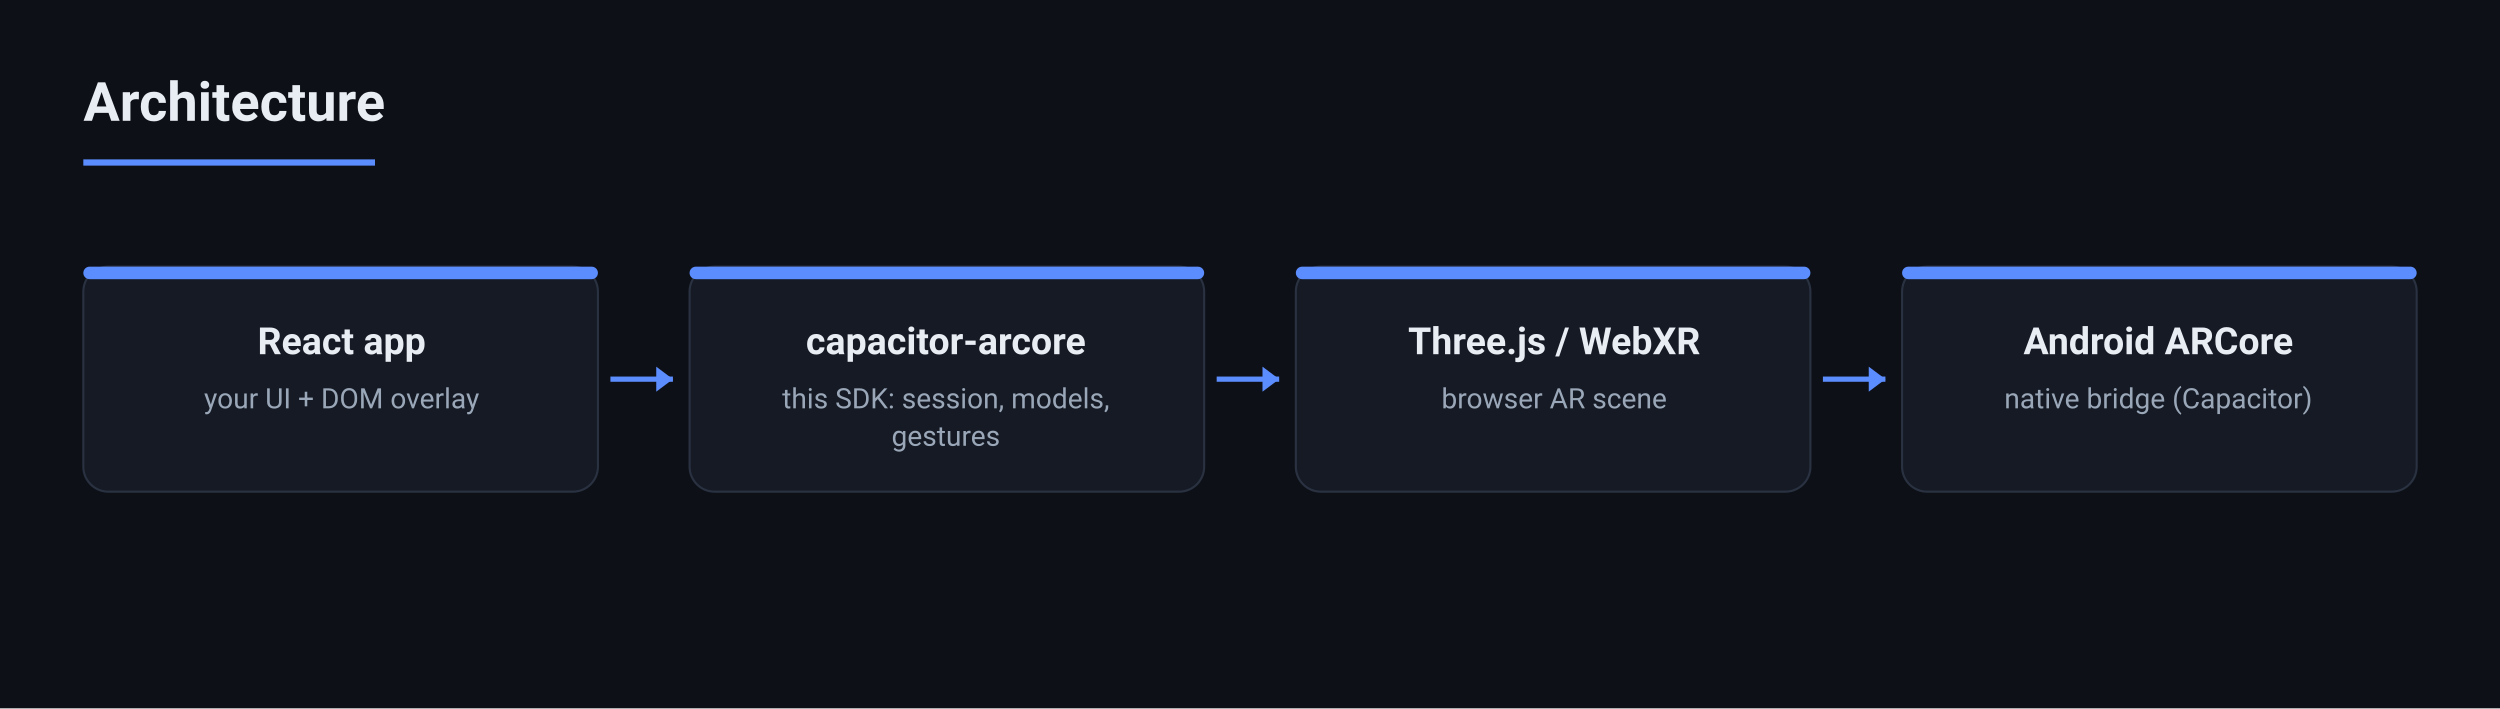
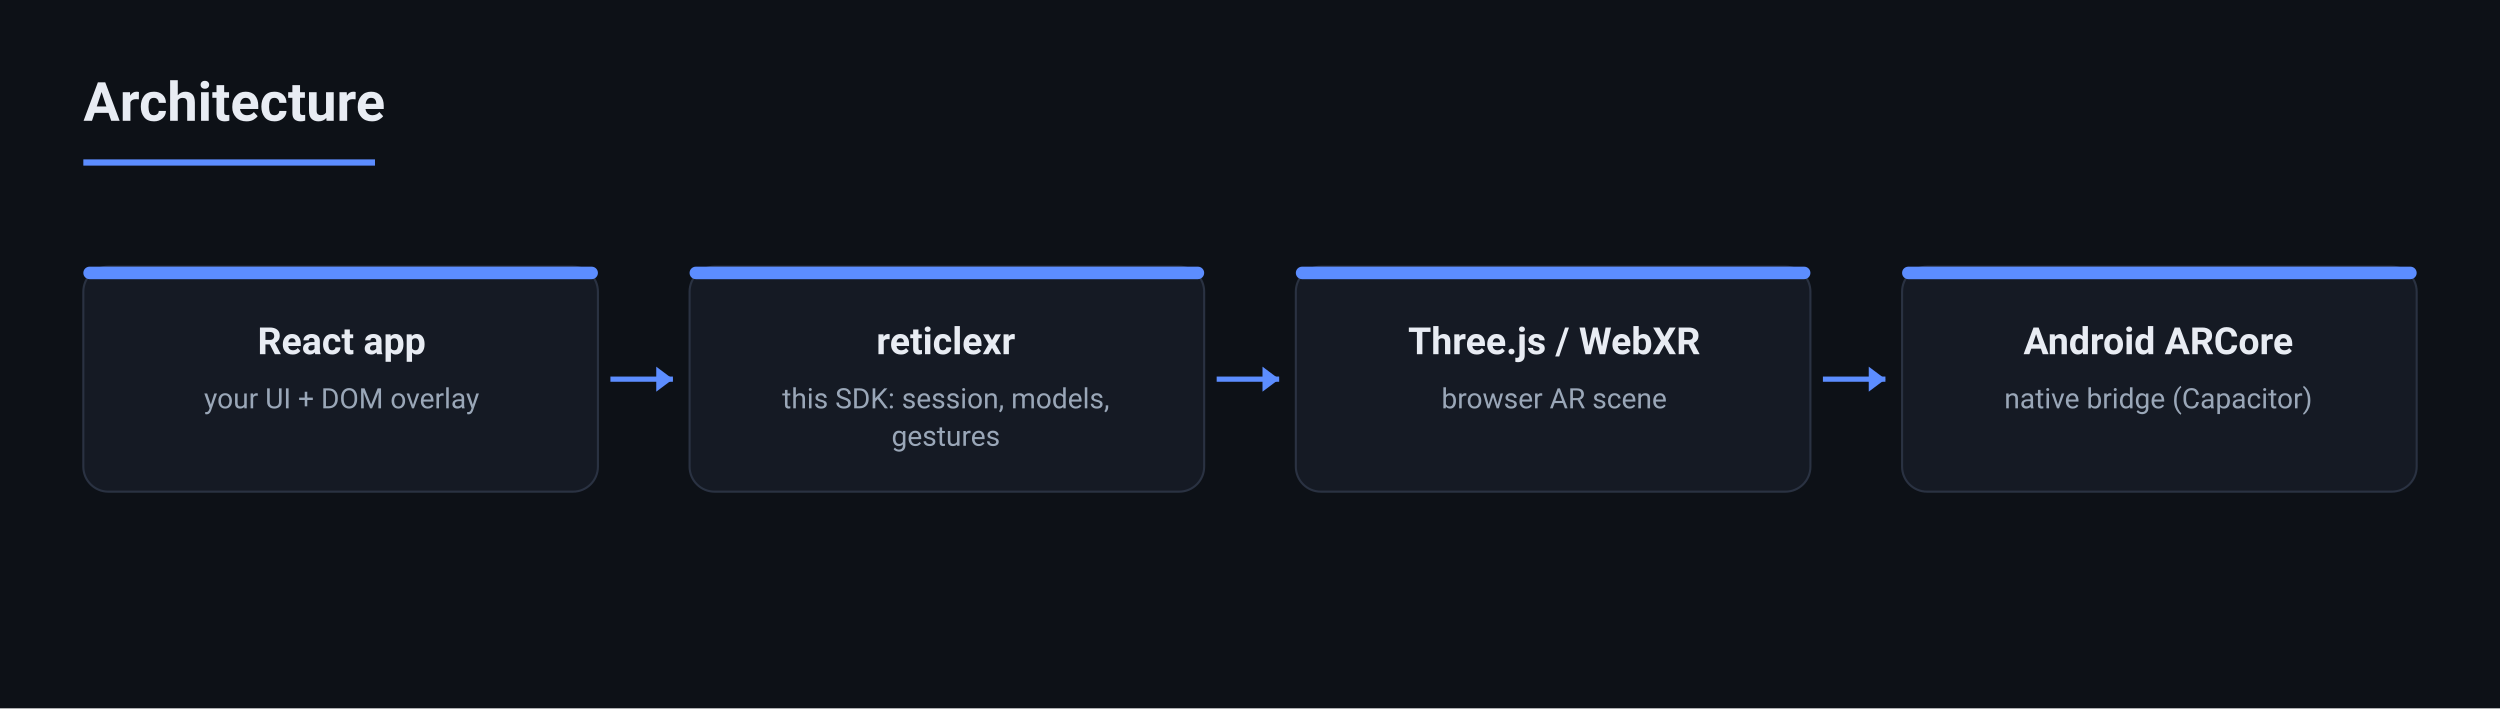
<svg xmlns="http://www.w3.org/2000/svg" viewBox="0 0 1200 340">
  <rect width="1200" height="340" fill="#0d1117" />
  <text x="40" y="58" font-family="system-ui, -apple-system, 'Segoe UI', Roboto, sans-serif" font-size="26" font-weight="700" fill="#e8ecf3">Architecture</text>
  <line x1="40" y1="78" x2="180" y2="78" stroke="#5c8dff" stroke-width="3" />
  <rect x="40" y="128" width="247" height="108" rx="12" fill="#151a24" stroke="#2a3242" />
  <rect x="40" y="128" width="247" height="6" rx="3" fill="#5c8dff" />
  <text x="164" y="170" font-family="system-ui, -apple-system, 'Segoe UI', Roboto, sans-serif" font-size="18" font-weight="700" fill="#e8ecf3" text-anchor="middle">React app</text>
  <text x="164" y="196" font-family="system-ui, -apple-system, 'Segoe UI', Roboto, sans-serif" font-size="13.5" fill="#9aa7b8" text-anchor="middle">your UI + DOM overlay</text>
  <path d="M 293 182.0 h 30" stroke="#5c8dff" stroke-width="2.5" />
  <path d="M 323 182.0 l -8 -6 v 12 z" fill="#5c8dff" />
  <rect x="331" y="128" width="247" height="108" rx="12" fill="#151a24" stroke="#2a3242" />
  <rect x="331" y="128" width="247" height="6" rx="3" fill="#5c8dff" />
-   <text x="454" y="170" font-family="system-ui, -apple-system, 'Segoe UI', Roboto, sans-serif" font-size="18" font-weight="700" fill="#e8ecf3" text-anchor="middle">capacitor-arcore</text>
+   <text x="454" y="170" font-family="system-ui, -apple-system, 'Segoe UI', Roboto, sans-serif" font-size="18" font-weight="700" fill="#e8ecf3" text-anchor="middle">reticlexr</text>
  <text x="454" y="196" font-family="system-ui, -apple-system, 'Segoe UI', Roboto, sans-serif" font-size="13.5" fill="#9aa7b8" text-anchor="middle">this SDK: session, models,</text>
  <text x="454" y="214" font-family="system-ui, -apple-system, 'Segoe UI', Roboto, sans-serif" font-size="13.5" fill="#9aa7b8" text-anchor="middle">gestures</text>
  <path d="M 584 182.0 h 30" stroke="#5c8dff" stroke-width="2.5" />
  <path d="M 614 182.0 l -8 -6 v 12 z" fill="#5c8dff" />
  <rect x="622" y="128" width="247" height="108" rx="12" fill="#151a24" stroke="#2a3242" />
  <rect x="622" y="128" width="247" height="6" rx="3" fill="#5c8dff" />
  <text x="746" y="170" font-family="system-ui, -apple-system, 'Segoe UI', Roboto, sans-serif" font-size="18" font-weight="700" fill="#e8ecf3" text-anchor="middle">Three.js / WebXR</text>
  <text x="746" y="196" font-family="system-ui, -apple-system, 'Segoe UI', Roboto, sans-serif" font-size="13.5" fill="#9aa7b8" text-anchor="middle">browser AR scene</text>
  <path d="M 875 182.0 h 30" stroke="#5c8dff" stroke-width="2.5" />
  <path d="M 905 182.0 l -8 -6 v 12 z" fill="#5c8dff" />
  <rect x="913" y="128" width="247" height="108" rx="12" fill="#151a24" stroke="#2a3242" />
  <rect x="913" y="128" width="247" height="6" rx="3" fill="#5c8dff" />
  <text x="1036" y="170" font-family="system-ui, -apple-system, 'Segoe UI', Roboto, sans-serif" font-size="18" font-weight="700" fill="#e8ecf3" text-anchor="middle">Android ARCore</text>
  <text x="1036" y="196" font-family="system-ui, -apple-system, 'Segoe UI', Roboto, sans-serif" font-size="13.5" fill="#9aa7b8" text-anchor="middle">native bridge (Capacitor)</text>
</svg>
